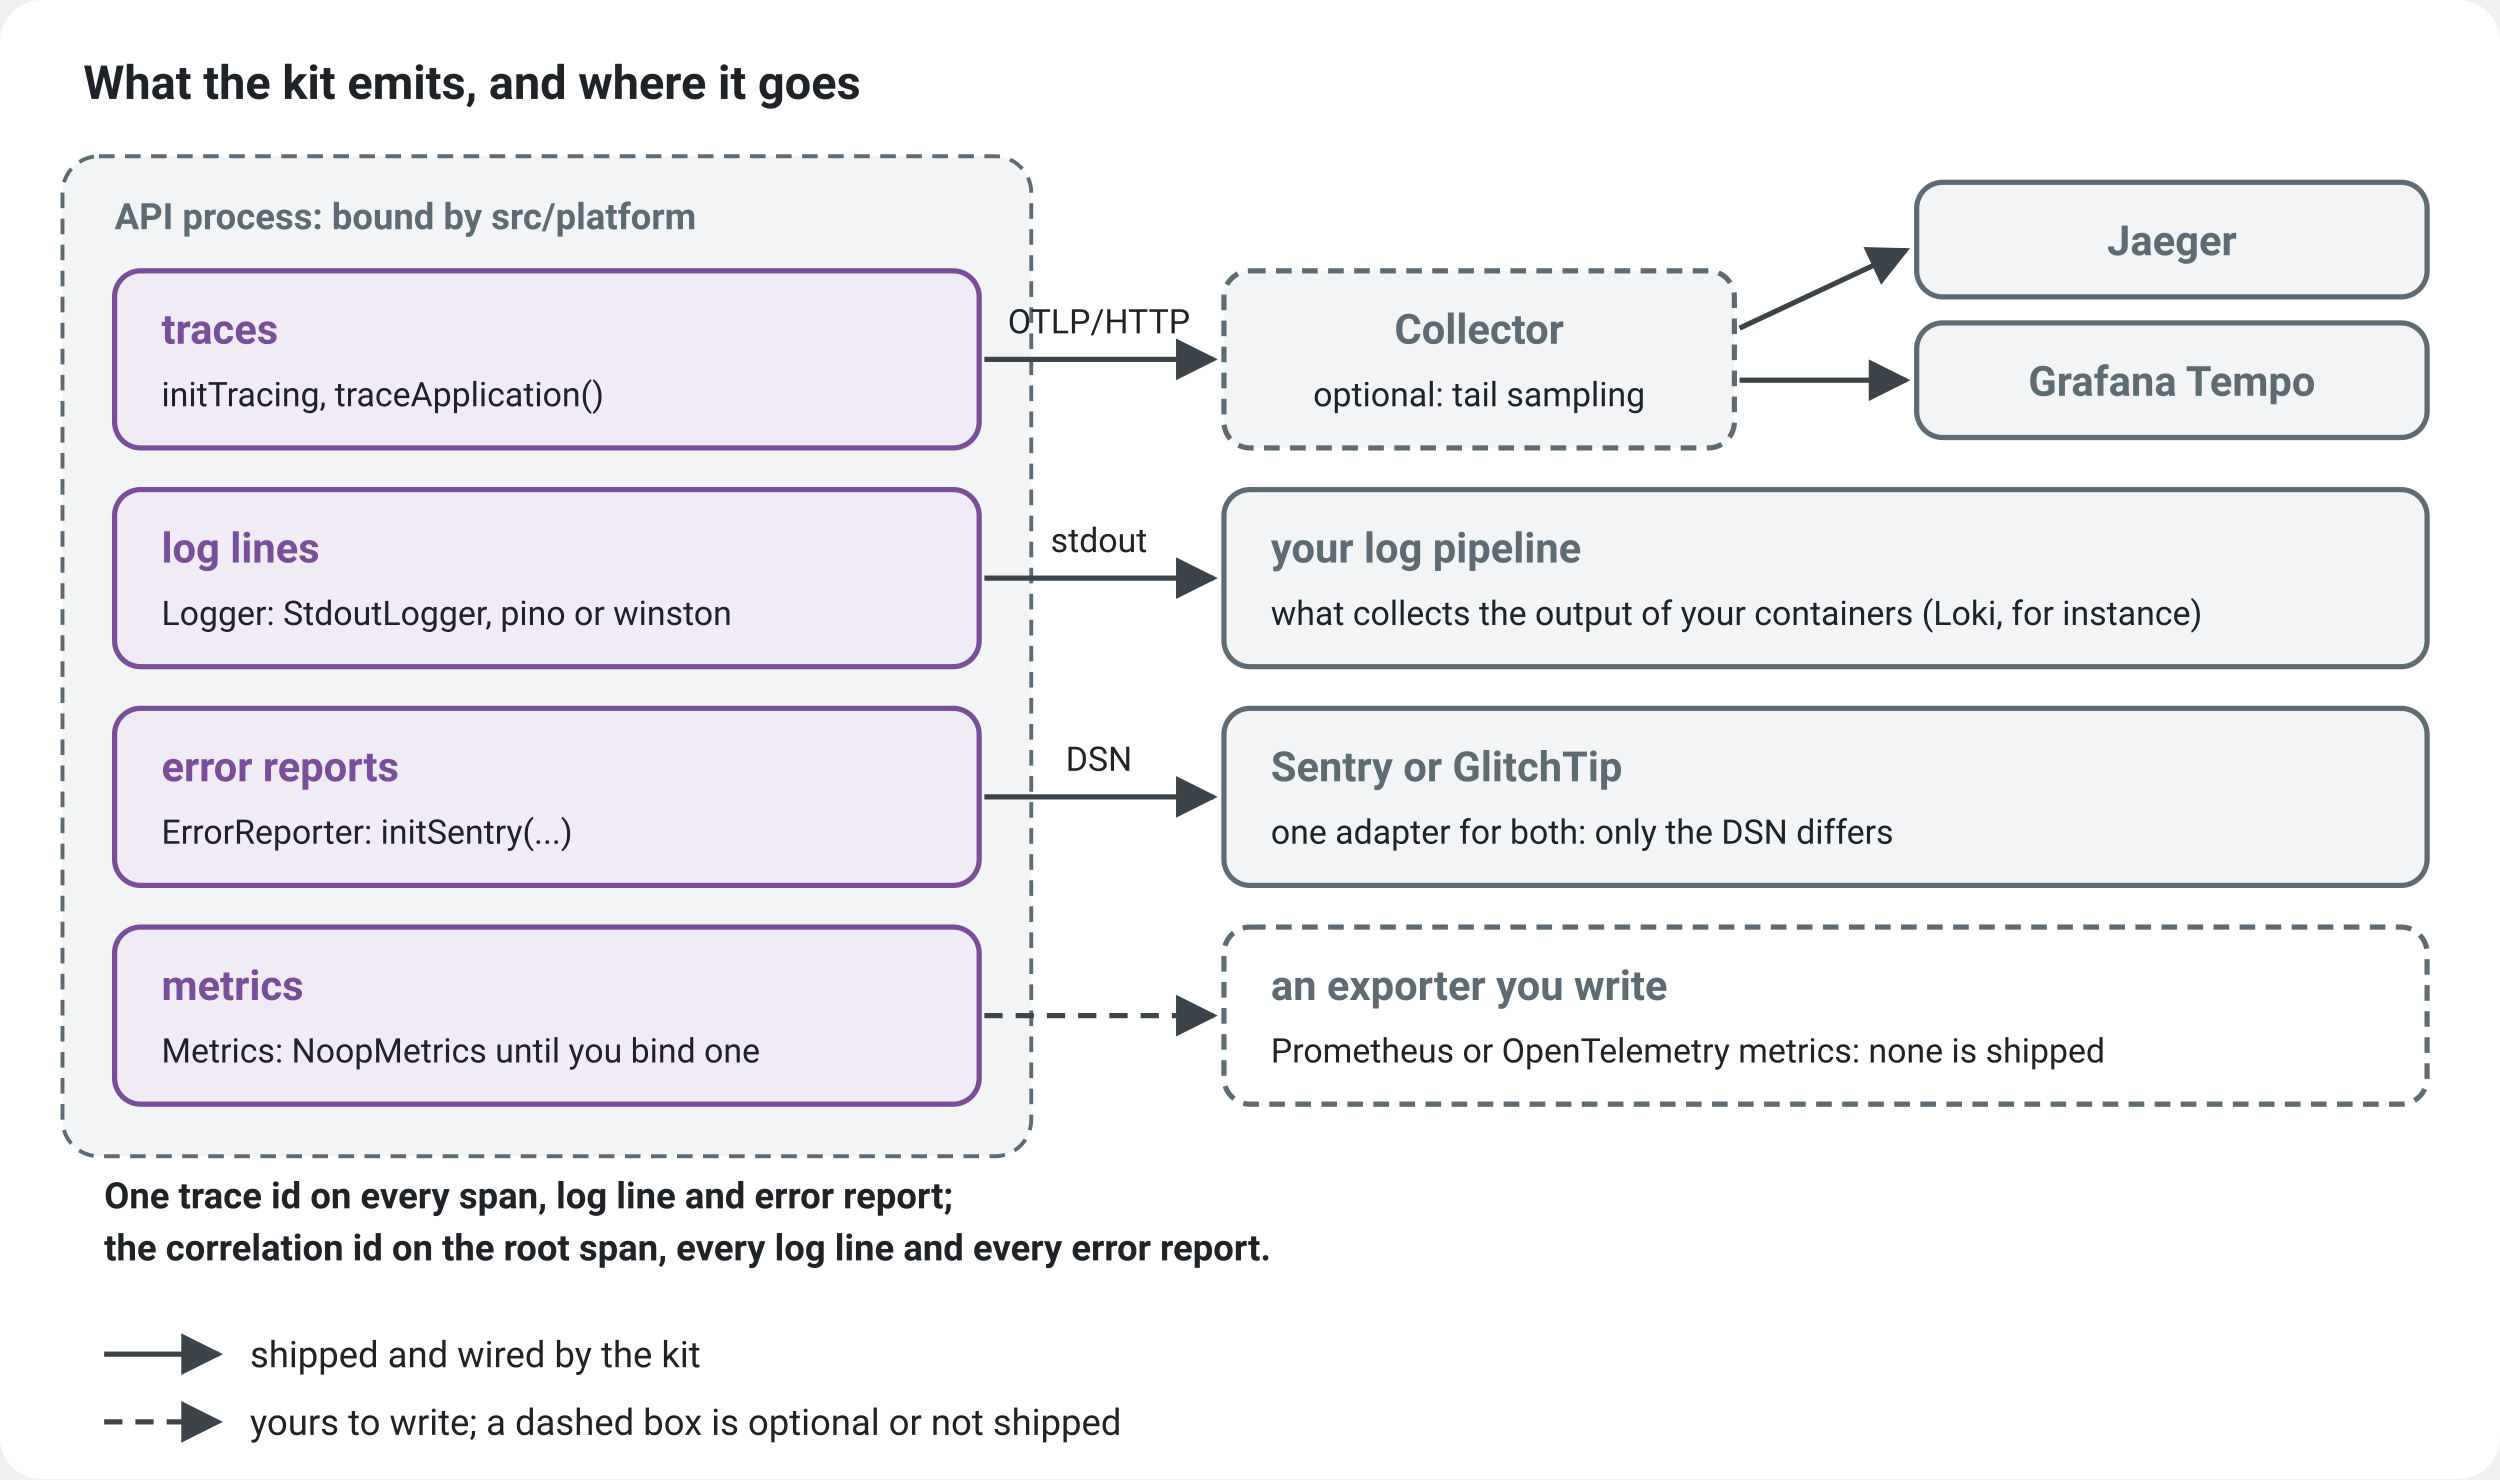
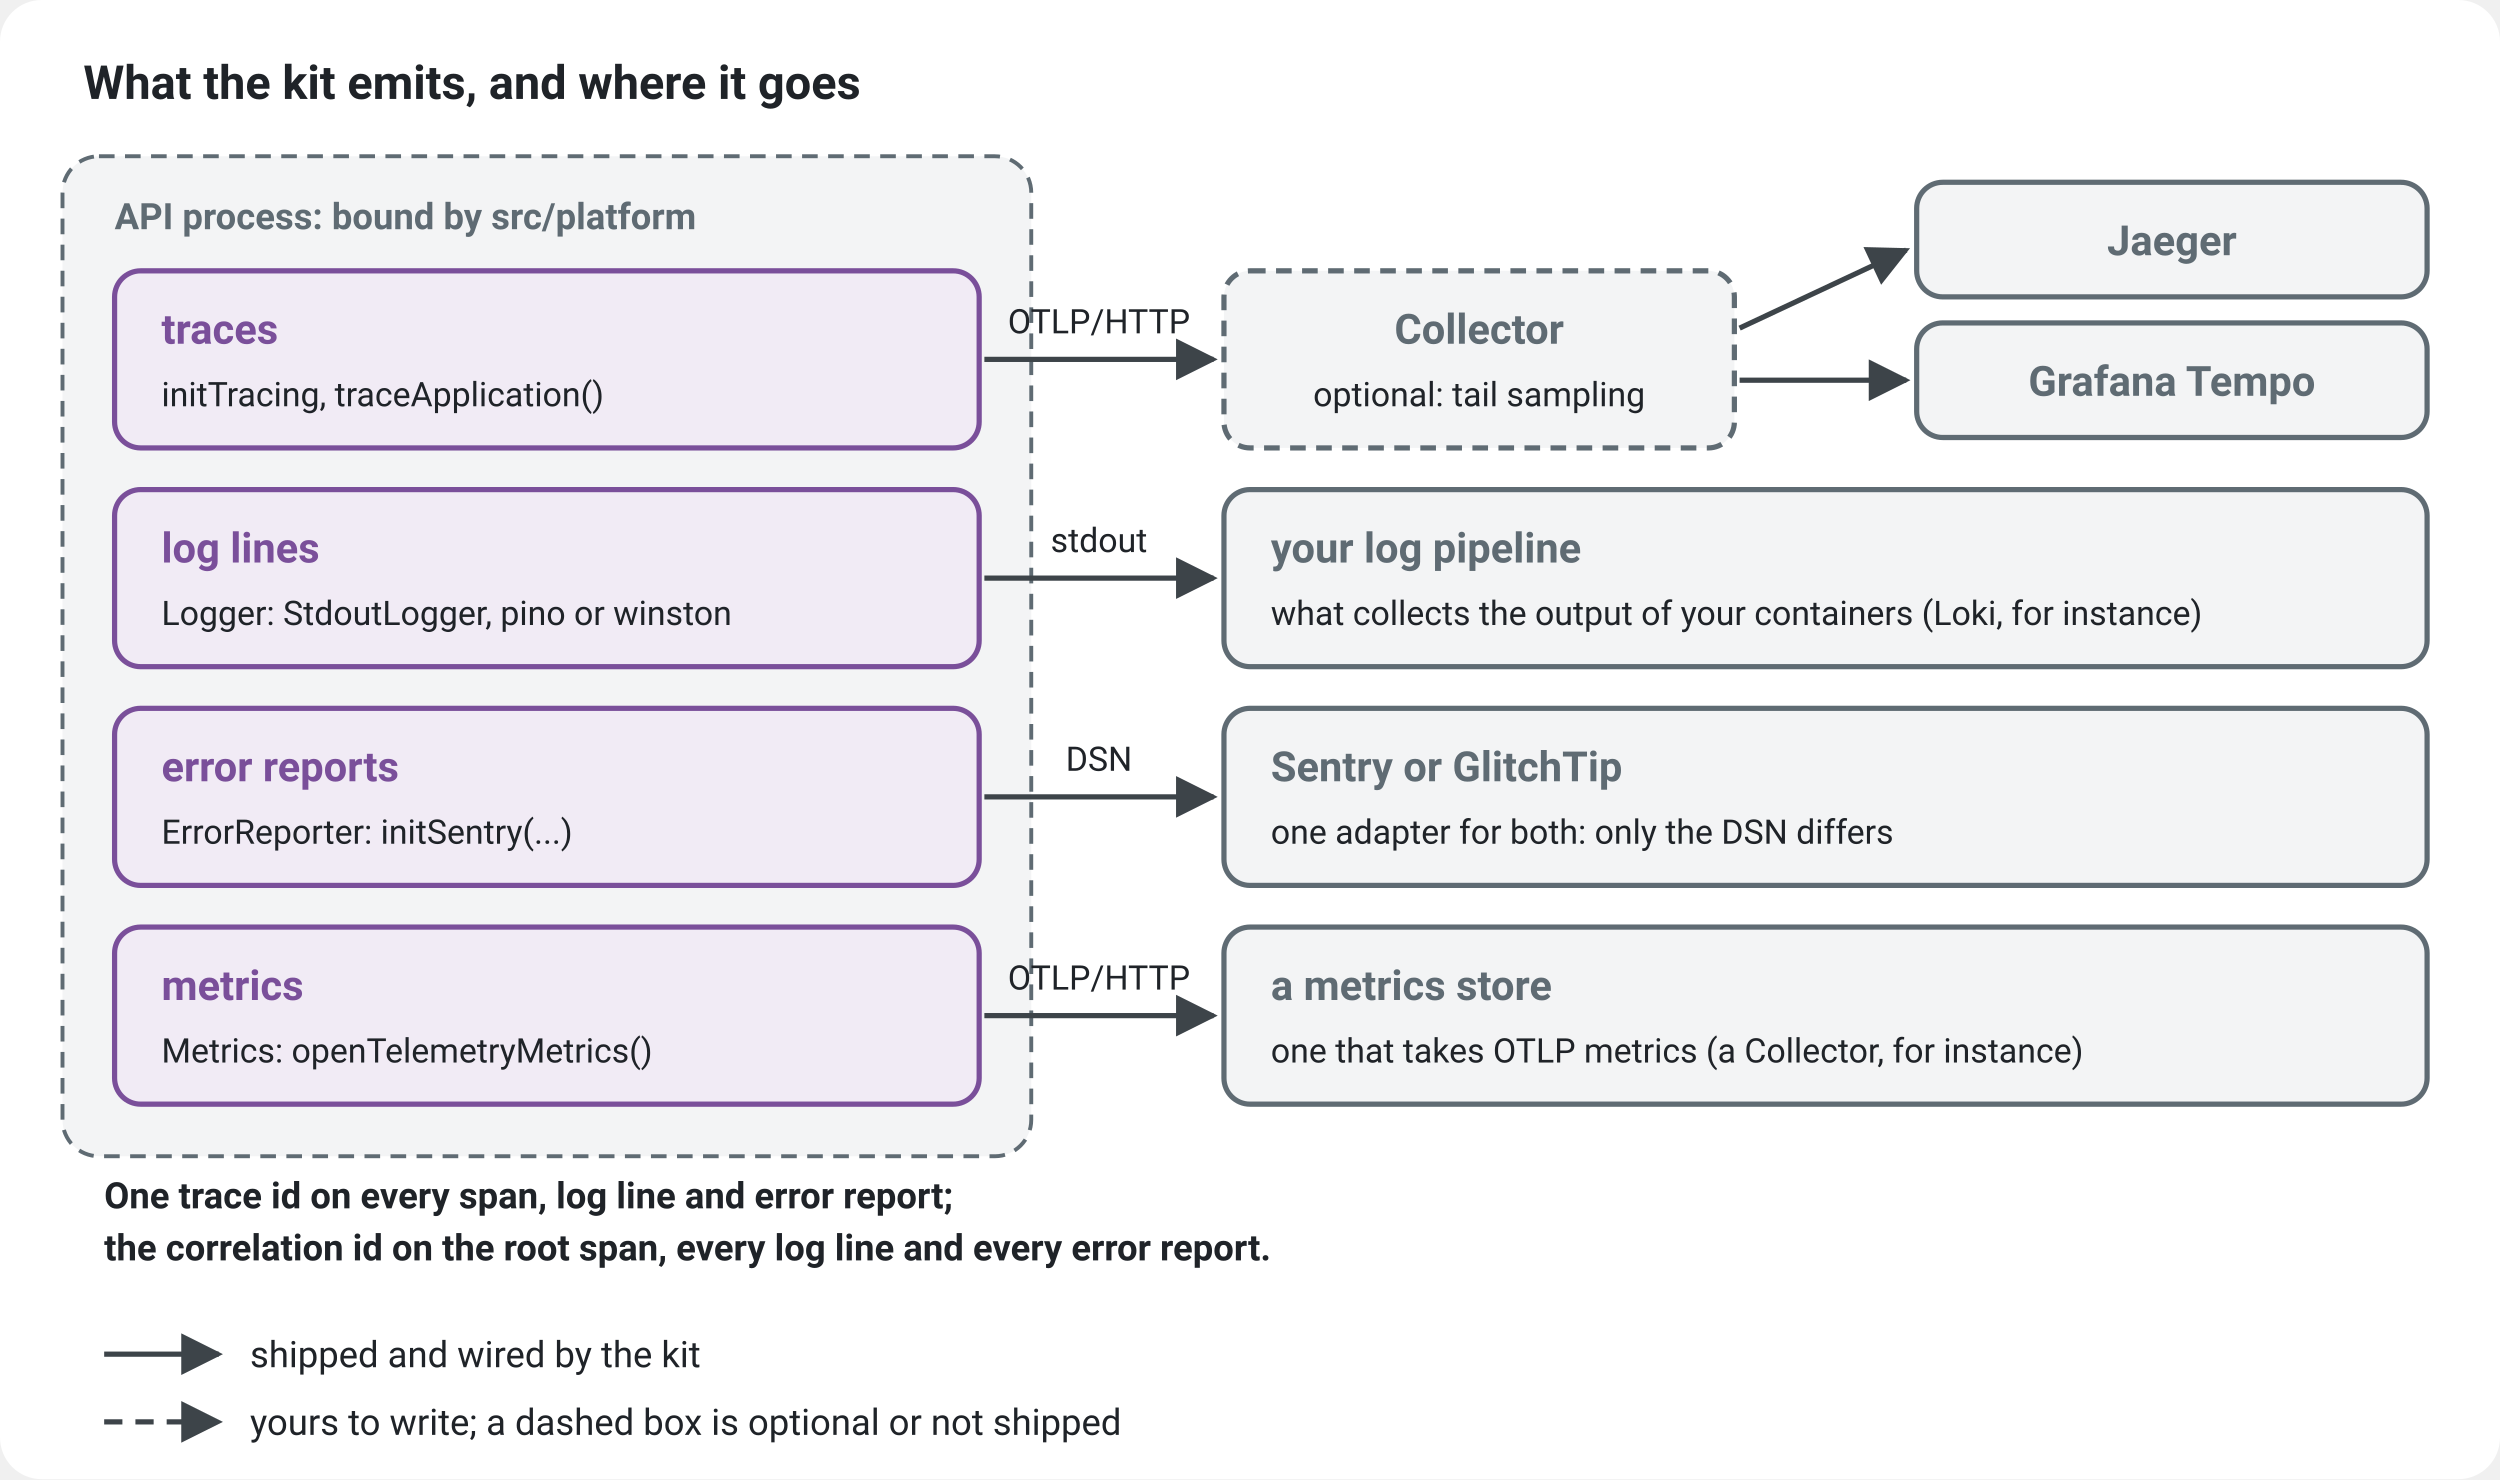
<svg xmlns="http://www.w3.org/2000/svg" viewBox="0 0 960 568" width="960" height="568" role="img" aria-labelledby="title desc" font-family="system-ui, -apple-system, 'Segoe UI', Roboto, sans-serif">
  <defs>
    <marker id="arrow" viewBox="0 0 10 10" refX="9" refY="5" markerWidth="8" markerHeight="8" orient="auto-start-reverse">
      <path d="M0,0 L10,5 L0,10 z" fill="#3d4449" />
    </marker>
  </defs>
  <rect width="960" height="568" rx="16" fill="#ffffff" />
  <text x="32" y="38" font-size="18" font-weight="600" fill="#1f2328">What the kit emits, and where it goes</text>
  <rect x="24" y="60" width="372" height="384" rx="14" fill="#f3f4f5" stroke="#5f6b73" stroke-width="1.5" stroke-dasharray="6 4" />
  <text x="44" y="88" font-size="14" font-weight="600" fill="#5f6b73">API process: bound by src/platform</text>
  <rect x="44" y="104" width="332" height="68" rx="10" fill="#f1ebf5" stroke="#7a4f9a" stroke-width="2" />
  <text x="62" y="132" font-size="16" font-weight="700" fill="#7a4f9a">traces</text>
  <text x="62" y="156" font-size="13" fill="#1f2328">initTracing, traceApplication()</text>
  <rect x="44" y="188" width="332" height="68" rx="10" fill="#f1ebf5" stroke="#7a4f9a" stroke-width="2" />
  <text x="62" y="216" font-size="16" font-weight="700" fill="#7a4f9a">log lines</text>
  <text x="62" y="240" font-size="13" fill="#1f2328">Logger: StdoutLogger, pino or winston</text>
  <rect x="44" y="272" width="332" height="68" rx="10" fill="#f1ebf5" stroke="#7a4f9a" stroke-width="2" />
  <text x="62" y="300" font-size="16" font-weight="700" fill="#7a4f9a">error reports</text>
  <text x="62" y="324" font-size="13" fill="#1f2328">ErrorReporter: initSentry(...)</text>
  <rect x="44" y="356" width="332" height="68" rx="10" fill="#f1ebf5" stroke="#7a4f9a" stroke-width="2" />
  <text x="62" y="384" font-size="16" font-weight="700" fill="#7a4f9a">metrics</text>
-   <text x="62" y="408" font-size="13" fill="#1f2328">Metrics: NoopMetrics until you bind one</text>
+   <text x="62" y="408" font-size="13" fill="#1f2328">Metrics: openTelemetryMetrics()</text>
  <rect x="470" y="104" width="196" height="68" rx="10" fill="#f3f4f5" stroke="#5f6b73" stroke-width="2" stroke-dasharray="6 4" />
  <text x="568" y="132" font-size="16" font-weight="700" fill="#5f6b73" text-anchor="middle">Collector</text>
  <text x="568" y="156" font-size="13" fill="#1f2328" text-anchor="middle">optional: tail sampling</text>
  <rect x="736" y="70" width="196" height="44" rx="10" fill="#f3f4f5" stroke="#5f6b73" stroke-width="2" />
  <text x="834" y="98" font-size="16" font-weight="700" fill="#5f6b73" text-anchor="middle">Jaeger</text>
  <rect x="736" y="124" width="196" height="44" rx="10" fill="#f3f4f5" stroke="#5f6b73" stroke-width="2" />
  <text x="834" y="152" font-size="16" font-weight="700" fill="#5f6b73" text-anchor="middle">Grafana Tempo</text>
  <rect x="470" y="188" width="462" height="68" rx="10" fill="#f3f4f5" stroke="#5f6b73" stroke-width="2" />
  <text x="488" y="216" font-size="16" font-weight="700" fill="#5f6b73">your log pipeline</text>
  <text x="488" y="240" font-size="13" fill="#1f2328">what collects the output of your containers (Loki, for instance)</text>
  <rect x="470" y="272" width="462" height="68" rx="10" fill="#f3f4f5" stroke="#5f6b73" stroke-width="2" />
  <text x="488" y="300" font-size="16" font-weight="700" fill="#5f6b73">Sentry or GlitchTip</text>
  <text x="488" y="324" font-size="13" fill="#1f2328">one adapter for both: only the DSN differs</text>
-   <rect x="470" y="356" width="462" height="68" rx="10" fill="#ffffff" stroke="#5f6b73" stroke-width="2" stroke-dasharray="6 4" />
-   <text x="488" y="384" font-size="16" font-weight="700" fill="#5f6b73">an exporter you write</text>
-   <text x="488" y="408" font-size="13" fill="#1f2328">Prometheus or OpenTelemetry metrics: none is shipped</text>
+   <rect x="470" y="356" width="462" height="68" rx="10" fill="#f3f4f5" stroke="#5f6b73" stroke-width="2" />
+   <text x="488" y="384" font-size="16" font-weight="700" fill="#5f6b73">a metrics store</text>
+   <text x="488" y="408" font-size="13" fill="#1f2328">one that takes OTLP metrics (a Collector, for instance)</text>
  <line x1="378" y1="138" x2="466" y2="138" stroke="#3d4449" stroke-width="2" marker-end="url(#arrow)" />
  <text x="422" y="128" font-size="13" fill="#1f2328" text-anchor="middle">OTLP/HTTP</text>
  <line x1="668" y1="126" x2="732" y2="96" stroke="#3d4449" stroke-width="2" marker-end="url(#arrow)" />
  <line x1="668" y1="146" x2="732" y2="146" stroke="#3d4449" stroke-width="2" marker-end="url(#arrow)" />
  <line x1="378" y1="222" x2="466" y2="222" stroke="#3d4449" stroke-width="2" marker-end="url(#arrow)" />
  <text x="422" y="212" font-size="13" fill="#1f2328" text-anchor="middle">stdout</text>
  <line x1="378" y1="306" x2="466" y2="306" stroke="#3d4449" stroke-width="2" marker-end="url(#arrow)" />
  <text x="422" y="296" font-size="13" fill="#1f2328" text-anchor="middle">DSN</text>
-   <line x1="378" y1="390" x2="466" y2="390" stroke="#3d4449" stroke-width="2" stroke-dasharray="7 5" marker-end="url(#arrow)" />
+   <line x1="378" y1="390" x2="466" y2="390" stroke="#3d4449" stroke-width="2" marker-end="url(#arrow)" />
+   <text x="422" y="380" font-size="13" fill="#1f2328" text-anchor="middle">OTLP/HTTP</text>
  <text x="40" y="464" font-size="14" font-weight="600" fill="#1f2328">One trace id on every span, log line and error report;</text>
  <text x="40" y="484" font-size="14" font-weight="600" fill="#1f2328">the correlation id on the root span, every log line and every error report.</text>
  <line x1="40" y1="520" x2="84" y2="520" stroke="#3d4449" stroke-width="2" marker-end="url(#arrow)" />
  <text x="96" y="525" font-size="14" fill="#1f2328">shipped and wired by the kit</text>
  <line x1="40" y1="546" x2="84" y2="546" stroke="#3d4449" stroke-width="2" stroke-dasharray="7 5" marker-end="url(#arrow)" />
  <text x="96" y="551" font-size="14" fill="#1f2328">yours to write; a dashed box is optional or not shipped</text>
</svg>
